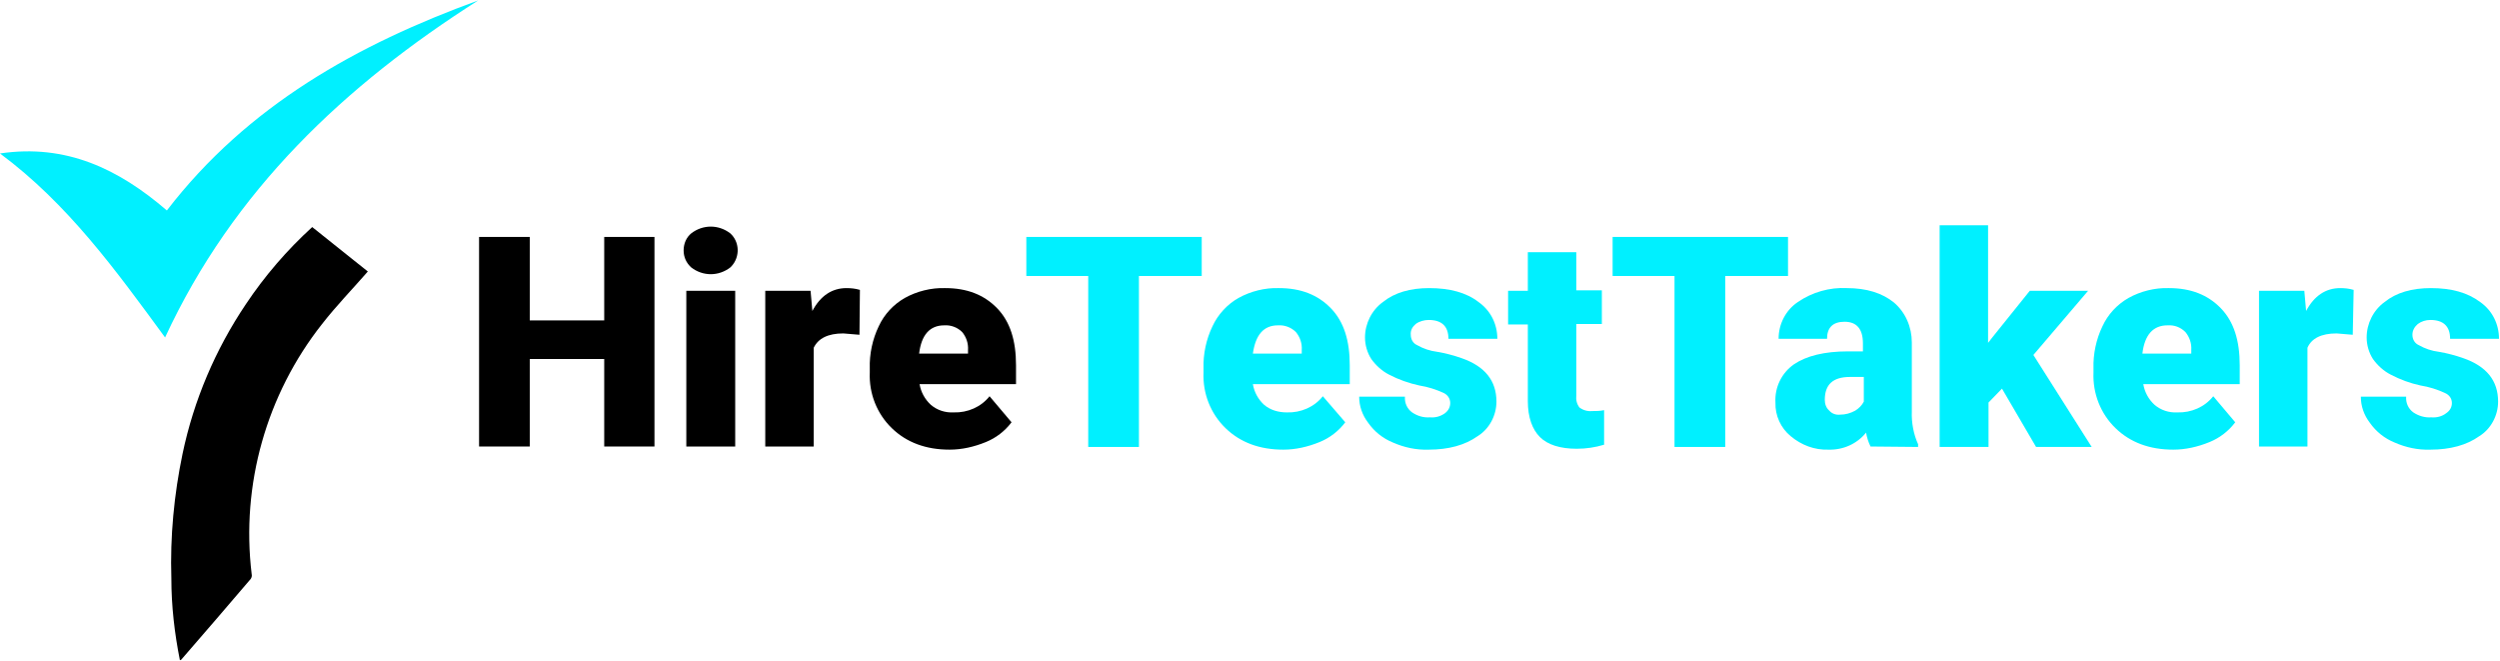
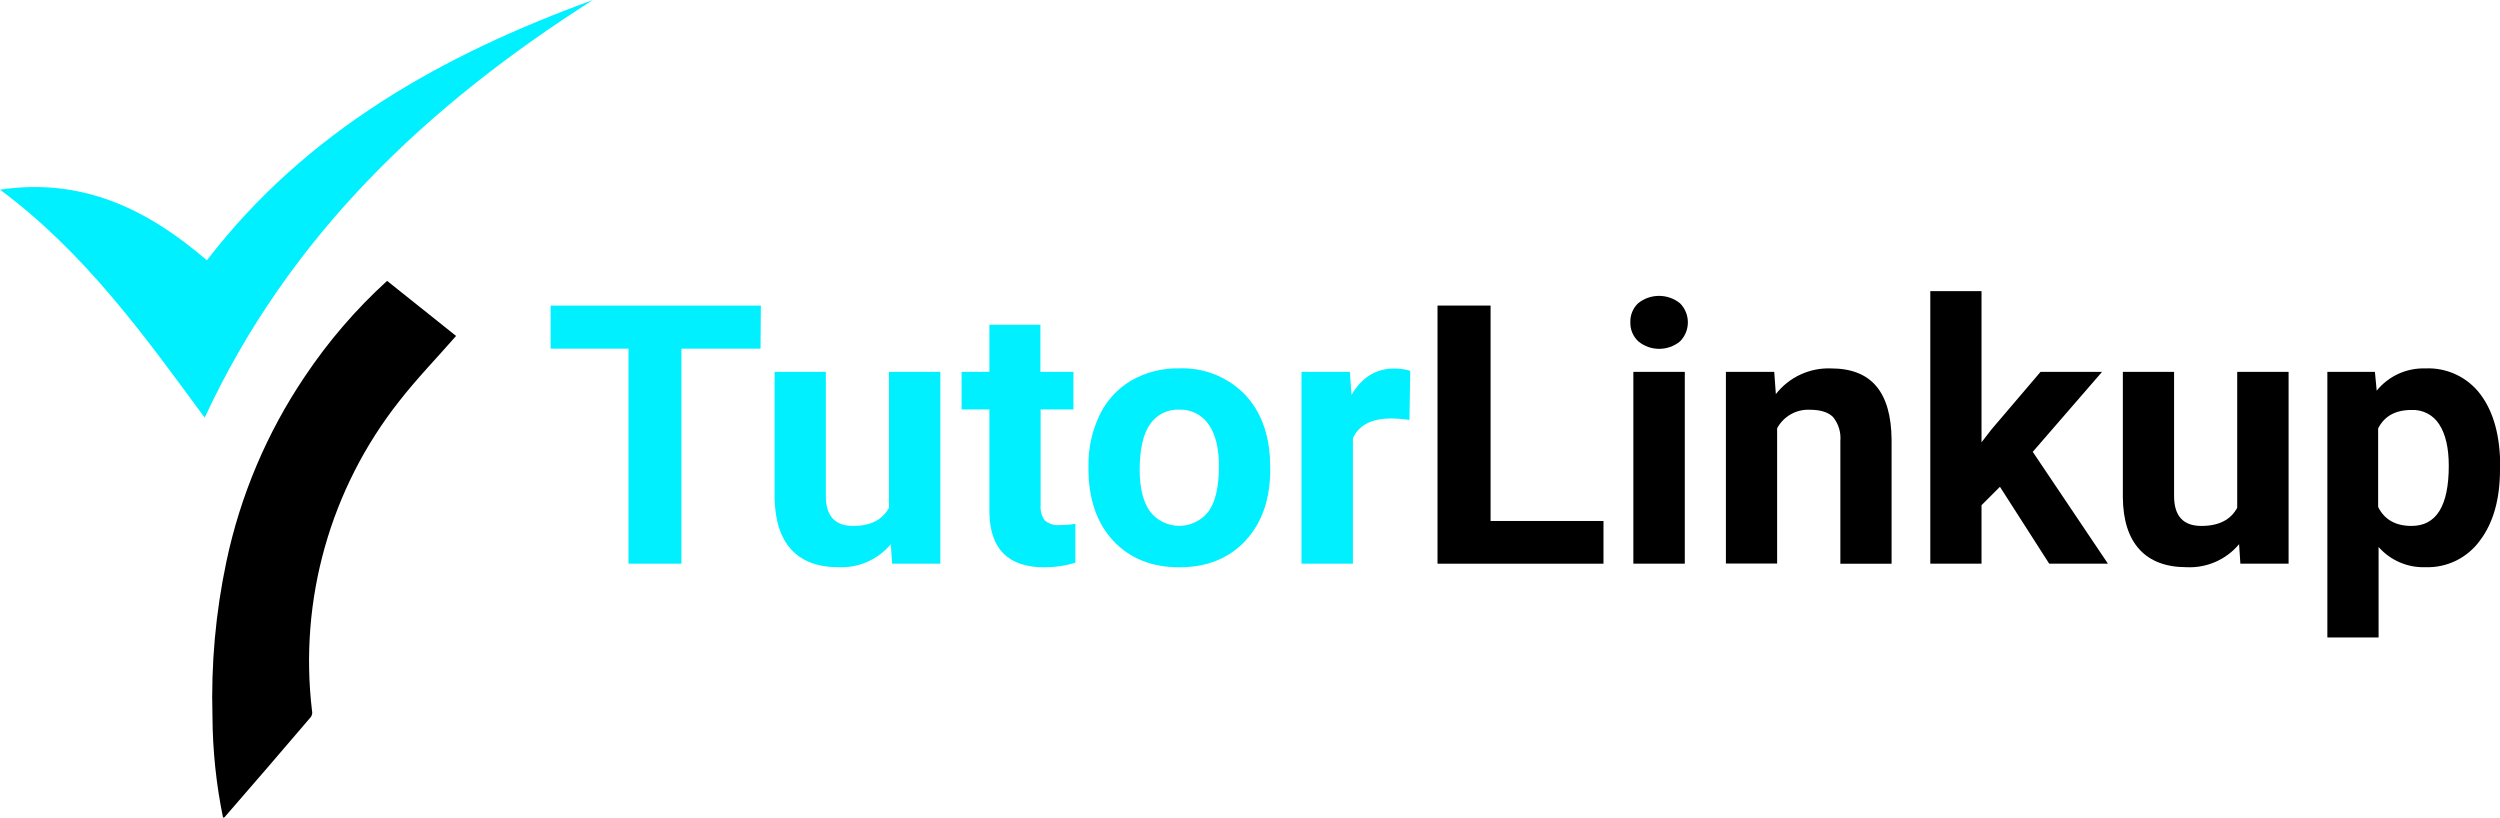
- <svg xmlns="http://www.w3.org/2000/svg" version="1.1" id="Layer_1" x="0px" y="0px" viewBox="0 0 557.1 147.1" style="enable-background:new 0 0 557.1 147.1;" xml:space="preserve">
-   <style type="text/css">
- 	.st0{fill:#00F0FF;}
- </style>
-   <g id="Layer_2_1_">
-     <g id="Layer_1-2">
-       <path class="st0" d="M36.8,75.2c-11-15-21.7-29.8-36.8-41c14.8-2.2,26.5,3.5,37.2,12.7c18-23.4,42.5-37,69.4-46.8    C76.9,19,52,42.4,36.8,75.2z" />
-       <path d="M40.1,147.1c-1.2-6-1.9-12.1-1.9-18.2c-0.3-9.3,0.6-18.7,2.5-27.8c2.5-11.9,7.3-23.2,14.1-33.3C59,61.5,64,55.7,69.6,50.6    L82,60.5c-3.4,3.9-7,7.6-10.2,11.7C59.4,87.9,53.7,108,56.1,127.9c0.1,0.4,0,0.8-0.2,1.1c-5.1,6-10.3,12-15.5,18    C40.3,147.1,40.2,147.1,40.1,147.1z" />
-       <path d="M145.9,99.5h-11.2V80h-16.6v19.5h-11.3V52.8h11.3v18.6h16.6V52.8h11.2V99.5z" />
-       <path d="M152.4,55.8c0-1.5,0.6-2.9,1.7-3.8c2.6-2,6.1-2,8.7,0c2.1,1.9,2.2,5.2,0.3,7.3c-0.1,0.1-0.2,0.2-0.3,0.3    c-2.6,2-6.1,2-8.7,0C153,58.6,152.4,57.3,152.4,55.8z M163.9,99.5H153V64.8h10.9V99.5z" />
-       <path d="M191.6,74.6l-3.6-0.3c-3.4,0-5.6,1.1-6.6,3.2v22h-10.8V64.8h10.1l0.4,4.5c1.8-3.4,4.4-5.1,7.6-5.1c1,0,2,0.1,3,0.4    L191.6,74.6z" />
-       <path d="M211.7,100.2c-5.3,0-9.6-1.6-12.9-4.8c-3.3-3.2-5.1-7.7-4.9-12.4v-0.9c-0.1-3.2,0.6-6.5,2-9.4c1.2-2.6,3.2-4.8,5.8-6.3    c2.7-1.5,5.9-2.3,9-2.2c4.9,0,8.7,1.5,11.6,4.5s4.2,7.2,4.2,12.7v4.2H205c0.3,1.8,1.2,3.4,2.5,4.6c1.4,1.2,3.2,1.8,5.1,1.7    c3.1,0.1,6.1-1.2,8-3.6l4.9,5.8c-1.5,2-3.5,3.5-5.7,4.4C217.1,99.6,214.4,100.2,211.7,100.2z M210.5,72.5c-3.2,0-5.1,2.1-5.6,6.3    h10.9V78c0.1-1.5-0.4-2.9-1.3-4C213.4,72.9,211.9,72.4,210.5,72.5z" />
-       <path class="st0" d="M267.9,61.5h-14v38.1h-11.3V61.5h-13.8v-8.7h39.1V61.5z" />
-       <path class="st0" d="M286.1,100.2c-5.3,0-9.6-1.6-12.9-4.8c-3.3-3.2-5.1-7.7-4.9-12.4v-0.9c-0.1-3.2,0.6-6.5,2-9.4    c1.2-2.6,3.3-4.9,5.8-6.3c2.7-1.5,5.9-2.3,9-2.2c4.9,0,8.7,1.5,11.6,4.5s4.2,7.2,4.2,12.7v4.2h-21.6c0.3,1.8,1.2,3.4,2.5,4.6    c1.4,1.2,3.2,1.7,5.1,1.7c3.1,0.1,6.1-1.2,8-3.6l5,5.8c-1.5,2-3.5,3.5-5.7,4.4C291.5,99.6,288.8,100.2,286.1,100.2z M284.9,72.5    c-3.2,0-5,2.1-5.6,6.3h10.9V78c0.1-1.5-0.4-2.9-1.3-4C287.8,72.9,286.3,72.4,284.9,72.5z" />
-       <path class="st0" d="M323.3,89.8c0-1-0.6-1.8-1.4-2.2c-1.7-0.8-3.6-1.4-5.5-1.7c-2.3-0.5-4.6-1.3-6.7-2.4c-1.6-0.8-3-2.1-4-3.5    c-0.9-1.4-1.4-3.1-1.4-4.8c0-3.1,1.5-6.1,4-7.9c2.6-2.1,6.1-3.1,10.3-3.1c4.6,0,8.3,1,11,3.1c2.7,1.9,4.2,4.9,4.2,8.2h-10.9    c0-2.8-1.5-4.2-4.4-4.2c-1,0-2.1,0.3-2.9,0.9c-0.7,0.6-1.2,1.4-1.1,2.4c0,1,0.5,1.9,1.4,2.3c1.4,0.8,2.9,1.3,4.5,1.5    c1.8,0.3,3.7,0.8,5.4,1.4c5.2,1.8,7.8,5,7.8,9.7c0,3.1-1.6,6.1-4.2,7.7c-2.8,2-6.5,3-10.9,3c-2.8,0.1-5.5-0.5-8-1.6    c-2.2-0.9-4.1-2.4-5.5-4.4c-1.3-1.7-2-3.7-2-5.8h10.2c-0.1,1.4,0.5,2.7,1.6,3.5c1.2,0.8,2.5,1.2,4,1.1c1.2,0.1,2.3-0.2,3.3-0.9    C322.9,91.5,323.3,90.7,323.3,89.8z" />
-       <path class="st0" d="M351.4,56.1v8.6h5.7v7.5h-5.7v15.9c-0.1,1,0.1,1.9,0.7,2.7c0.8,0.6,1.8,0.9,2.8,0.8c0.9,0,1.8,0,2.7-0.2v7.7    c-2,0.6-4,0.9-6.1,0.9c-3.7,0-6.5-0.9-8.2-2.6s-2.7-4.4-2.7-8V72.3h-4.4v-7.5h4.4v-8.6h10.8V56.1z" />
-       <path class="st0" d="M398.6,61.5h-14v38.1h-11.3V61.5h-13.8v-8.7h39.1L398.6,61.5L398.6,61.5z" />
-       <path class="st0" d="M417,99.5c-0.5-1-0.8-2-1-3.1c-2,2.5-5.1,3.9-8.4,3.8c-3.1,0.1-6-1-8.4-3c-2.2-1.8-3.5-4.6-3.4-7.5    c-0.2-3.4,1.4-6.6,4.1-8.5c2.8-1.9,6.8-2.9,12.1-2.9h3.3v-1.8c0-3.2-1.4-4.8-4.1-4.8c-2.6,0-3.9,1.3-3.9,3.8h-10.8    c0-3.3,1.6-6.4,4.3-8.2c3.2-2.2,7.1-3.3,10.9-3.1c4.4,0,7.9,1.1,10.5,3.2c2.6,2.2,4,5.5,4,8.9v15.4c-0.1,2.5,0.4,5.1,1.4,7.3v0.6    L417,99.5z M410.2,92.4c1.2,0,2.3-0.3,3.4-0.9c0.8-0.5,1.5-1.2,1.9-2V84h-3.1c-3.8,0-5.6,1.7-5.6,5.1c0,0.9,0.3,1.8,1,2.4    C408.4,92.2,409.3,92.5,410.2,92.4L410.2,92.4z" />
-       <path class="st0" d="M446.3,86.6l-3,3.1v9.9h-10.9V50.2h10.8v26.2l1.1-1.4l8.2-10.2h13l-12.2,14.3l13,20.5h-12.4L446.3,86.6z" />
-       <path class="st0" d="M484.5,100.2c-5.3,0-9.6-1.6-12.9-4.8c-3.3-3.2-5.1-7.7-4.9-12.4v-0.9c-0.1-3.2,0.6-6.5,2-9.4    c1.2-2.6,3.2-4.8,5.8-6.3c2.7-1.5,5.9-2.3,9-2.2c4.9,0,8.7,1.5,11.6,4.5s4.2,7.2,4.2,12.7v4.2h-21.5c0.3,1.8,1.2,3.4,2.5,4.6    c1.4,1.2,3.2,1.8,5.1,1.7c3.1,0.1,6.1-1.2,8-3.6l4.9,5.8c-1.5,2-3.5,3.5-5.7,4.4C489.9,99.6,487.2,100.2,484.5,100.2z M483.2,72.5    c-3.2,0-5.1,2.1-5.6,6.3h10.9V78c0.1-1.5-0.4-2.9-1.3-4C486.1,72.9,484.7,72.4,483.2,72.5z" />
-       <path class="st0" d="M524.5,74.6l-3.6-0.3c-3.4,0-5.6,1.1-6.5,3.2v22h-10.8V64.8h10.1l0.4,4.5c1.8-3.4,4.4-5.1,7.6-5.1    c1,0,2,0.1,3,0.4L524.5,74.6z" />
-       <path class="st0" d="M546.6,89.8c0-1-0.6-1.8-1.5-2.2c-1.7-0.8-3.6-1.4-5.5-1.7c-2.3-0.5-4.5-1.3-6.6-2.4c-1.6-0.8-3-2.1-4-3.5    c-0.9-1.4-1.4-3.1-1.4-4.8c0-3.1,1.5-6.1,4-7.9c2.6-2.1,6.1-3.1,10.3-3.1c4.6,0,8.2,1,11,3.1c2.7,1.9,4.2,4.9,4.2,8.2h-10.9    c0-2.8-1.5-4.2-4.4-4.2c-1,0-2,0.3-2.8,0.9c-0.7,0.6-1.2,1.4-1.2,2.4s0.5,1.9,1.4,2.3c1.4,0.8,2.9,1.3,4.5,1.5    c1.8,0.3,3.7,0.8,5.4,1.4c5.2,1.8,7.8,5,7.8,9.7c0,3.1-1.6,6.1-4.2,7.7c-2.8,2-6.5,3-10.9,3c-2.8,0.1-5.5-0.5-8-1.6    c-2.2-0.9-4.1-2.4-5.5-4.4c-1.3-1.7-2-3.7-2-5.8h10.1c-0.1,1.4,0.5,2.7,1.6,3.5c1.2,0.8,2.6,1.2,4,1.1c1.2,0.1,2.4-0.2,3.3-0.9    C546.2,91.5,546.6,90.7,546.6,89.8z" />
+ <svg xmlns="http://www.w3.org/2000/svg" viewBox="0 0 449.49 147">
+   <defs>
+     <style>.cls-1{fill:#00f0ff;}</style>
+   </defs>
+   <g id="Layer_2" data-name="Layer 2">
+     <g id="Layer_1-2" data-name="Layer 1">
+       <g id="Layer_2-2" data-name="Layer 2">
+         <g id="Layer_1-2-2" data-name="Layer 1-2">
+           <path class="cls-1" d="M36.8,75.1c-11-15-21.7-29.8-36.8-41,14.8-2.2,26.5,3.5,37.2,12.7,18-23.4,42.5-37,69.4-46.8C76.9,18.9,52,42.3,36.8,75.1Z" />
+           <path d="M40.1,147a92.94,92.94,0,0,1-1.9-18.2A118,118,0,0,1,40.7,101,94.38,94.38,0,0,1,54.8,67.7,93.42,93.42,0,0,1,69.6,50.5L82,60.4c-3.4,3.9-7,7.6-10.2,11.7a75.45,75.45,0,0,0-15.7,55.7,1.39,1.39,0,0,1-.2,1.1c-5.1,6-10.3,12-15.5,18A.37.37,0,0,1,40.1,147Z" />
+           <path class="cls-1" d="M136.74,62.69H122.52v38.66H113V62.69h-14V54.94h37.8Z" />
+           <path class="cls-1" d="M160.16,97.84a11.54,11.54,0,0,1-9.43,4.14q-5.55,0-8.46-3.18t-3-9.34V66.86h9.21V89.17c0,3.59,1.63,5.39,4.91,5.39q4.68,0,6.44-3.26V66.86h9.24v34.49h-8.67Z" />
+           <path class="cls-1" d="M187.06,58.38v8.48H193v6.76h-5.9V90.83a4.1,4.1,0,0,0,.74,2.74,3.68,3.68,0,0,0,2.8.83,15.55,15.55,0,0,0,2.71-.22v7a19,19,0,0,1-5.58.82q-9.69,0-9.88-9.78V73.62h-5V66.86h5V58.38Z" />
+           <path class="cls-1" d="M195.7,83.79a20.44,20.44,0,0,1,2-9.15,14.41,14.41,0,0,1,5.69-6.22A16.61,16.61,0,0,1,212,66.23a15.68,15.68,0,0,1,11.39,4.27q4.41,4.26,4.93,11.6l.06,2.36q0,7.94-4.43,12.73T212.05,102q-7.45,0-11.9-4.78t-4.45-13Zm9.21.65c0,3.28.62,5.78,1.85,7.52a6.64,6.64,0,0,0,10.52,0q1.88-2.56,1.88-8.22,0-4.81-1.88-7.47A6.11,6.11,0,0,0,212,73.65a6,6,0,0,0-5.23,2.63Q204.92,78.92,204.91,84.44Z" />
+           <path class="cls-1" d="M253.42,75.5a25.07,25.07,0,0,0-3.31-.26c-3.49,0-5.77,1.18-6.86,3.54v22.57H234V66.86h8.7L243,71q2.77-4.74,7.68-4.74a9.53,9.53,0,0,1,2.87.41Z" />
+           <path d="M268,93.67h20.3v7.68H258.46V54.94H268Z" />
+           <path d="M293.13,57.94a4.52,4.52,0,0,1,1.39-3.41,6,6,0,0,1,7.54,0,4.86,4.86,0,0,1,0,6.85,5.9,5.9,0,0,1-7.49,0A4.5,4.5,0,0,1,293.13,57.94Zm9.79,43.41h-9.25V66.86h9.25Z" />
+           <path d="M319,66.86l.29,4a12,12,0,0,1,9.91-4.62q5.47,0,8.16,3.21t2.74,9.63v22.28h-9.21V79.29A6,6,0,0,0,329.59,75c-.85-.88-2.26-1.33-4.24-1.33A6.34,6.34,0,0,0,319.52,77v24.32h-9.21V66.86Z" />
+           <path d="M359.58,87.52l-3.31,3.31v10.52h-9.21v-49h9.21V79.52l1.78-2.3,8.83-10.36h11.06L365.48,81.24,379,101.35H368.44Z" />
+           <path d="M402.58,97.84a11.57,11.57,0,0,1-9.44,4.14q-5.53,0-8.46-3.18t-3-9.34V66.86h9.21V89.17q0,5.39,4.91,5.39,4.68,0,6.44-3.26V66.86h9.24v34.49h-8.67Z" />
+           <path d="M449.49,84.42q0,8-3.61,12.77a11.6,11.6,0,0,1-9.77,4.79,10.75,10.75,0,0,1-8.45-3.63v16.26h-9.21V66.86H427l.32,3.38a10.81,10.81,0,0,1,8.73-4A11.7,11.7,0,0,1,446,70.94q3.53,4.73,3.53,13Zm-9.21-.67c0-3.2-.57-5.68-1.7-7.42a5.57,5.57,0,0,0-5-2.62q-4.33,0-6,3.32V91.15c1.13,2.27,3.13,3.41,6,3.41Q440.28,94.56,440.28,83.75Z" />
+         </g>
+       </g>
    </g>
  </g>
</svg>
